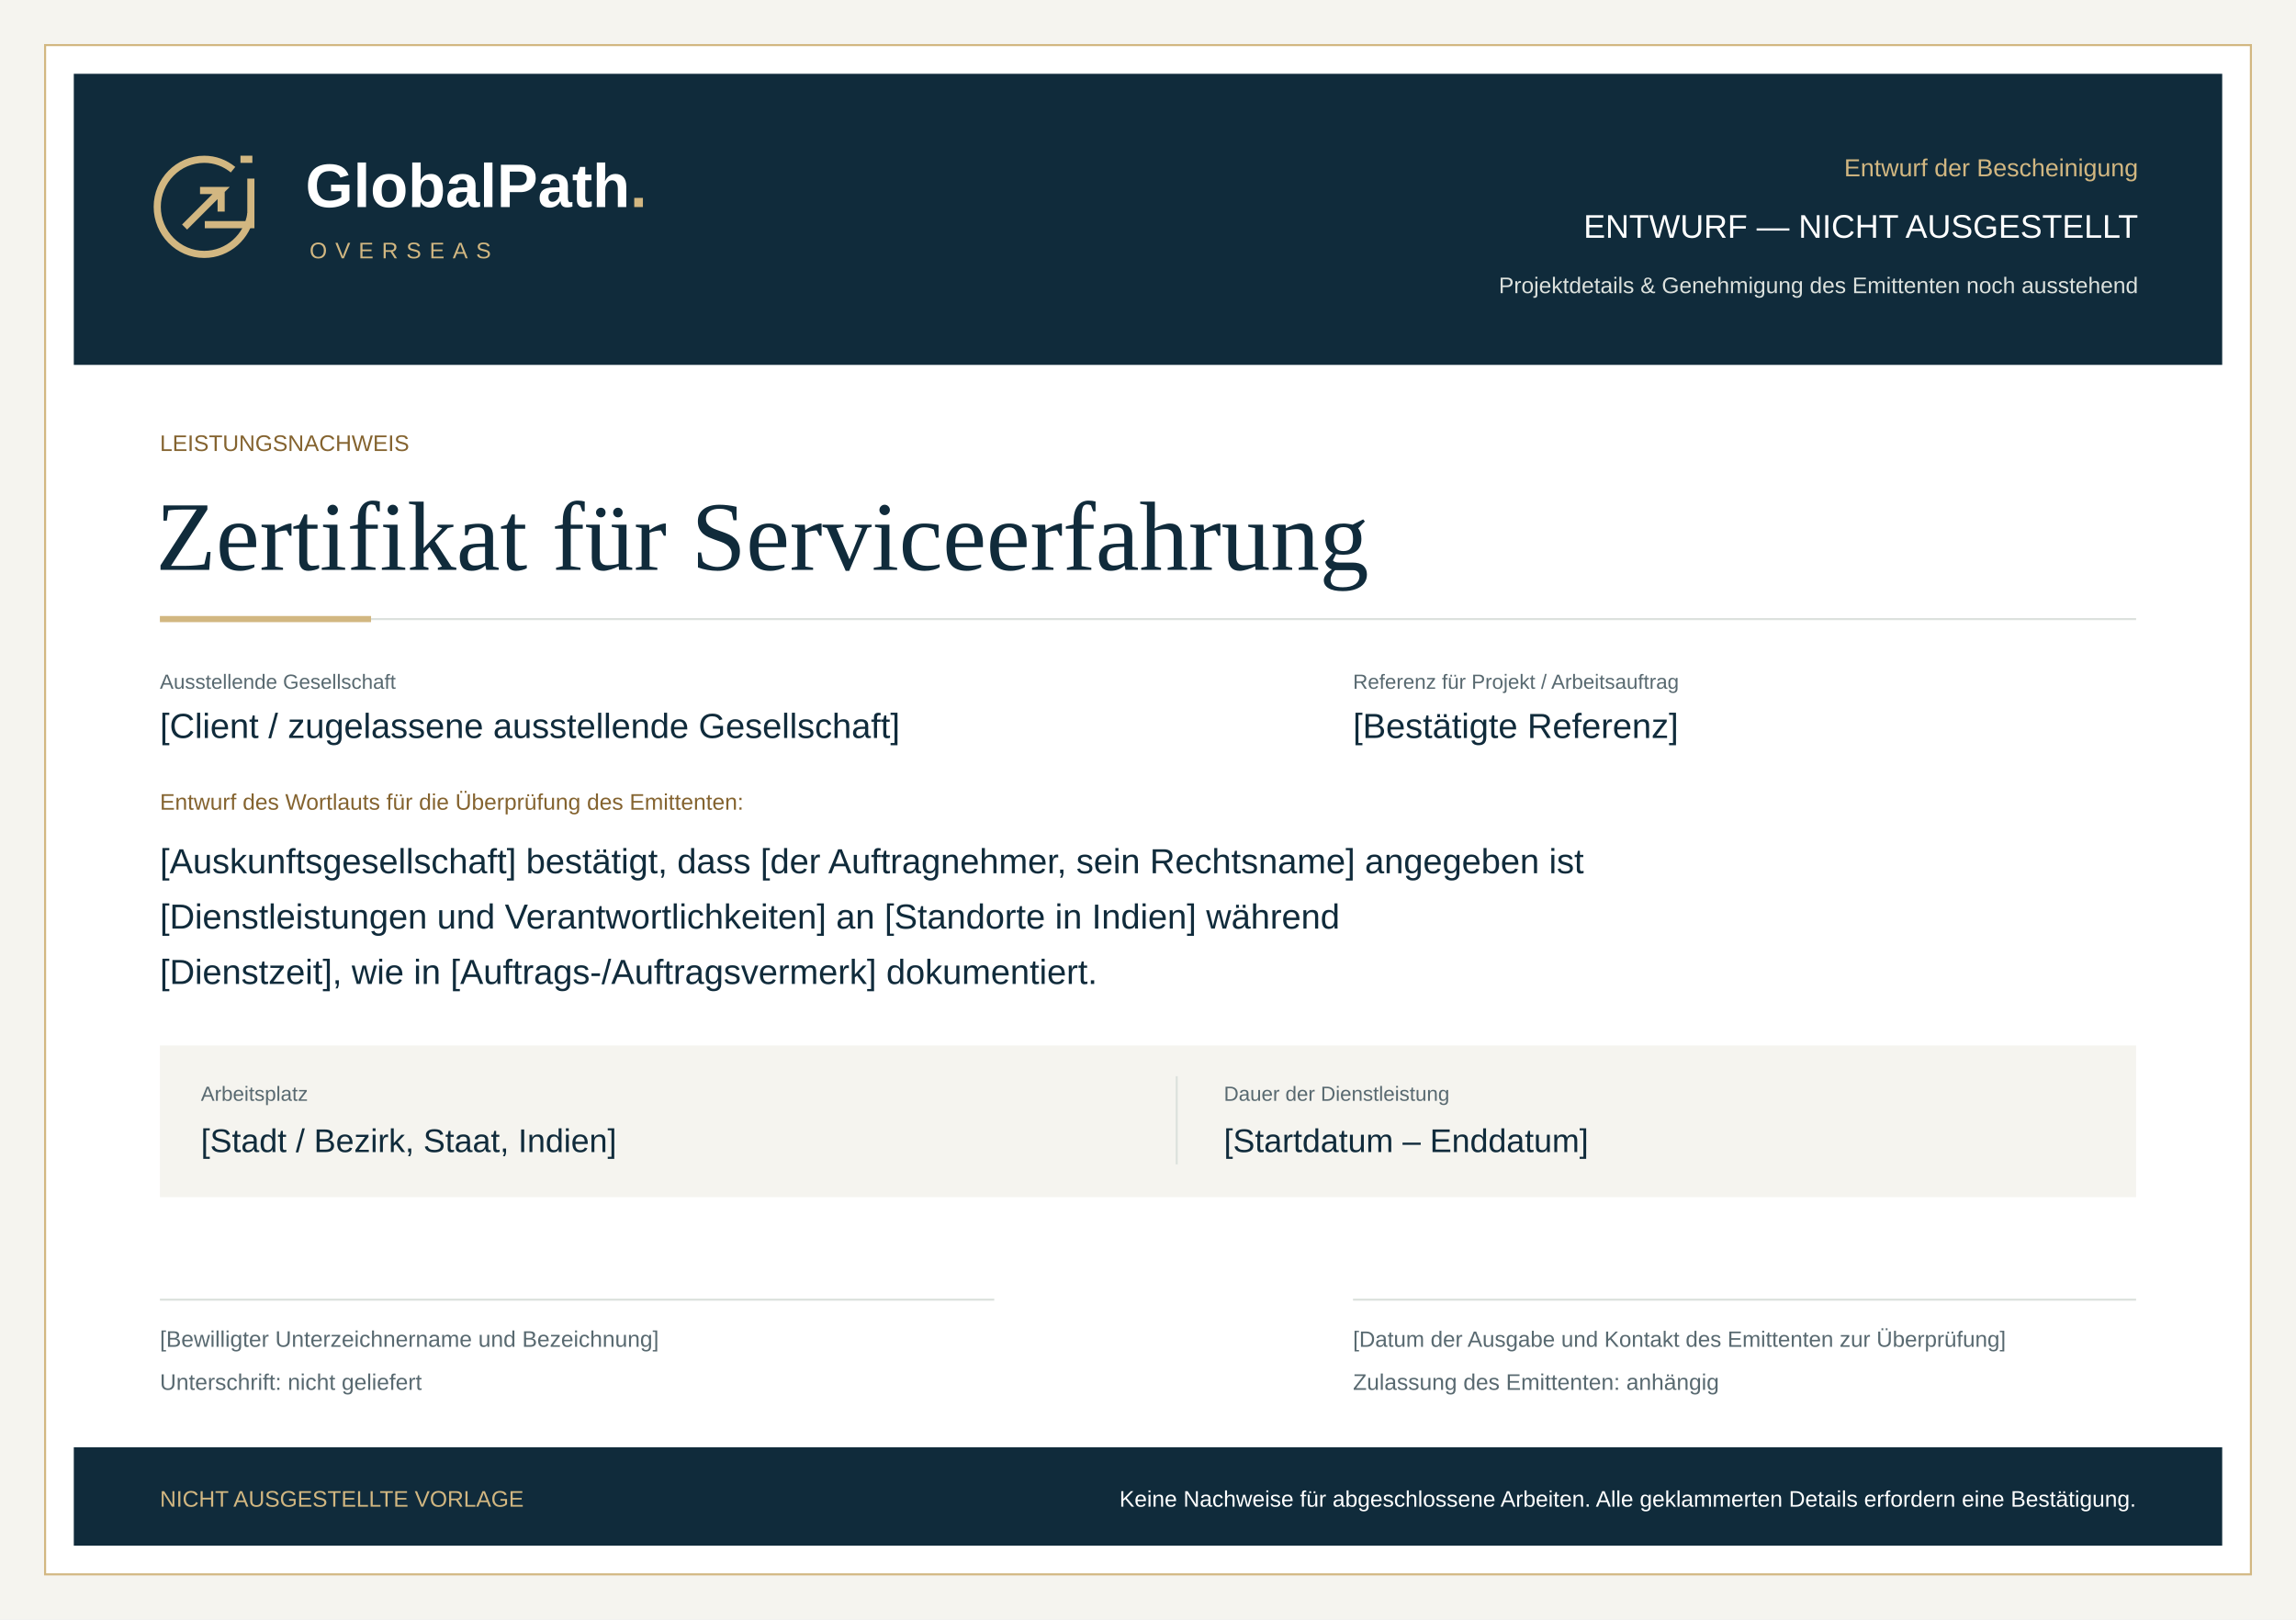
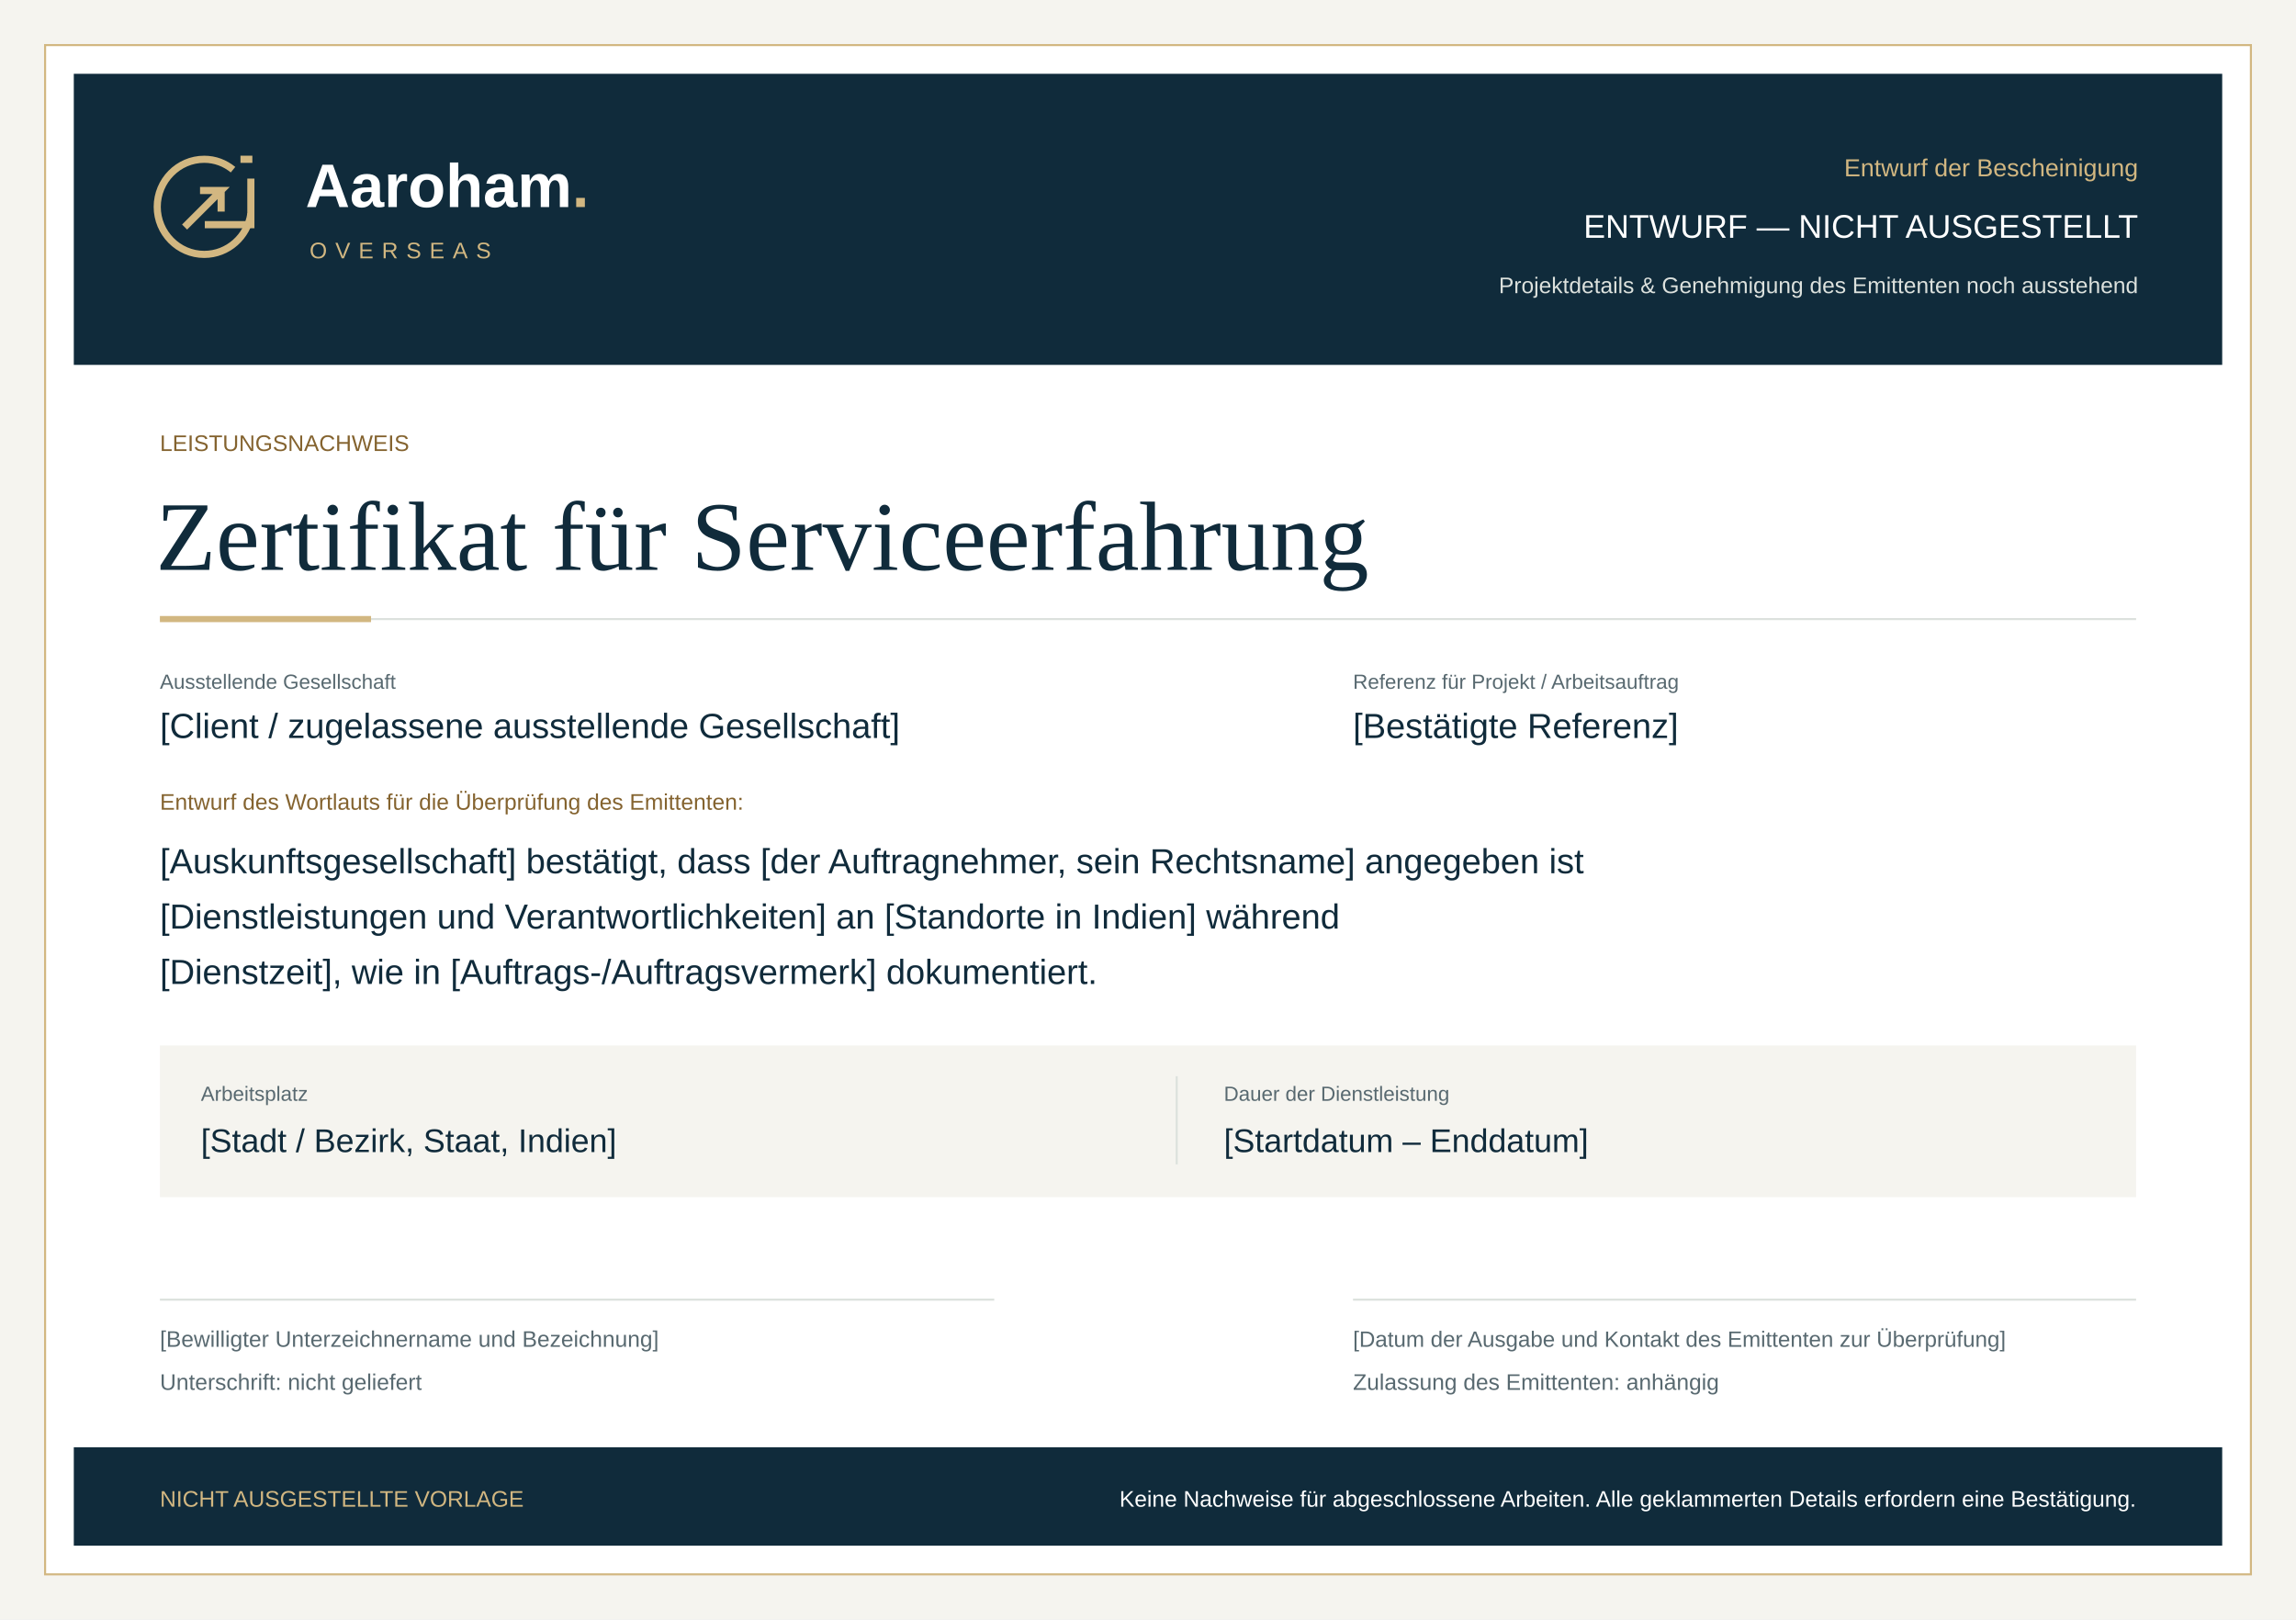
<svg xmlns="http://www.w3.org/2000/svg" lang="de" xml:lang="de" width="1120" height="790" viewBox="0 0 1120 790" role="img" aria-labelledby="title description">
  <rect width="1120" height="790" fill="#f5f4ef" />
  <rect x="22" y="22" width="1076" height="746" fill="#fff" stroke="#d2b781" />
  <rect x="36" y="36" width="1048" height="142" fill="#102b3b" />
  <g transform="translate(68 69) scale(1.45)" fill="none" stroke="#d2b781" stroke-width="2.4">
    <path d="M31.5 9.5C28.8 7.3 25.5 6 21.8 6C13.1 6 6 13.2 6 22S13.1 38 21.8 38C29.8 38 36.4 32 37.5 24.3" />
    <path d="M15.2 28.8L27.5 16.5H20.4M27.5 16.5V23.6M22 28H37.5V12.5M34 6H38" />
  </g>
  <g font-family="Arial, Helvetica, sans-serif">
-     <text x="149" y="101" font-size="30" fill="#fff" font-weight="600">GlobalPath<tspan fill="#d2b781">.</tspan>
+     <text x="149" y="101" font-size="30" fill="#fff" font-weight="600">Aaroham<tspan fill="#d2b781">.</tspan>
    </text>
    <text x="151" y="126" font-size="11" fill="#d2b781" letter-spacing="4">OVERSEAS</text>
    <text x="1043" y="86" text-anchor="end" font-size="12.00" letter-spacing="0" fill="#d2b781">Entwurf der Bescheinigung</text>
    <text x="1043" y="116" text-anchor="end" font-size="16.00" fill="#fff">ENTWURF — NICHT AUSGESTELLT</text>
    <text x="1043" y="143" text-anchor="end" font-size="11.00" fill="#dce1dd">Projektdetails &amp; Genehmigung des Emittenten noch ausstehend</text>
    <text x="78" y="220" font-size="11.00" letter-spacing="0" fill="#84632f">LEISTUNGSNACHWEIS</text>
  </g>
  <text x="76" y="278" font-family="Georgia, 'Times New Roman', serif" font-size="48.00" fill="#102b3b">Zertifikat für Serviceerfahrung</text>
  <path d="M78 302H1042" stroke="#dce1dd" />
  <path d="M78 302H181" stroke="#d2b781" stroke-width="3" />
  <g font-family="Arial, Helvetica, sans-serif">
    <text x="78" y="336" font-size="10.00" fill="#586970" letter-spacing="0">Ausstellende Gesellschaft</text>
    <text x="78" y="360" font-size="17.00" fill="#102b3b">[Client / zugelassene ausstellende Gesellschaft]</text>
    <text x="660" y="336" font-size="10.00" fill="#586970" letter-spacing="0">Referenz für Projekt / Arbeitsauftrag</text>
    <text x="660" y="360" font-size="17.00" fill="#102b3b">[Bestätigte Referenz]</text>
    <text x="78" y="395" font-size="11.00" fill="#84632f">Entwurf des Wortlauts für die Überprüfung des Emittenten:</text>
    <text x="78" y="426" font-size="17.00" fill="#102b3b">[Auskunftsgesellschaft] bestätigt, dass [der Auftragnehmer, sein Rechtsname] angegeben ist</text>
    <text x="78" y="453" font-size="17.00" fill="#102b3b">[Dienstleistungen und Verantwortlichkeiten] an [Standorte in Indien] während</text>
    <text x="78" y="480" font-size="17.00" fill="#102b3b">[Dienstzeit], wie in [Auftrags-/Auftragsvermerk] dokumentiert.</text>
    <rect x="78" y="510" width="964" height="74" fill="#f5f4ef" />
    <text x="98" y="537" font-size="10.00" fill="#586970" letter-spacing="0">Arbeitsplatz</text>
    <text x="98" y="562" font-size="16.00" fill="#102b3b">[Stadt / Bezirk, Staat, Indien]</text>
    <path d="M574 525V568" stroke="#dce1dd" />
    <text x="597" y="537" font-size="10.00" fill="#586970" letter-spacing="0">Dauer der Dienstleistung</text>
    <text x="597" y="562" font-size="16.00" fill="#102b3b">[Startdatum – Enddatum]</text>
    <path d="M78 634H485M660 634H1042" stroke="#dce1dd" />
    <text x="78" y="657" font-size="11.00" fill="#586970">[Bewilligter Unterzeichnername und Bezeichnung]</text>
    <text x="78" y="678" font-size="11.00" fill="#586970">Unterschrift: nicht geliefert</text>
    <text x="660" y="657" font-size="10.81" fill="#586970">[Datum der Ausgabe und Kontakt des Emittenten zur Überprüfung]</text>
    <text x="660" y="678" font-size="11.00" fill="#586970">Zulassung des Emittenten: anhängig</text>
    <rect x="36" y="706" width="1048" height="48" fill="#102b3b" />
    <text x="78" y="735" font-size="11.00" fill="#d2b781" letter-spacing="0">NICHT AUSGESTELLTE VORLAGE</text>
    <text x="1042" y="735" text-anchor="end" font-size="11.00" fill="#fff">Keine Nachweise für abgeschlossene Arbeiten. Alle geklammerten Details erfordern eine Bestätigung.</text>
  </g>
</svg>
